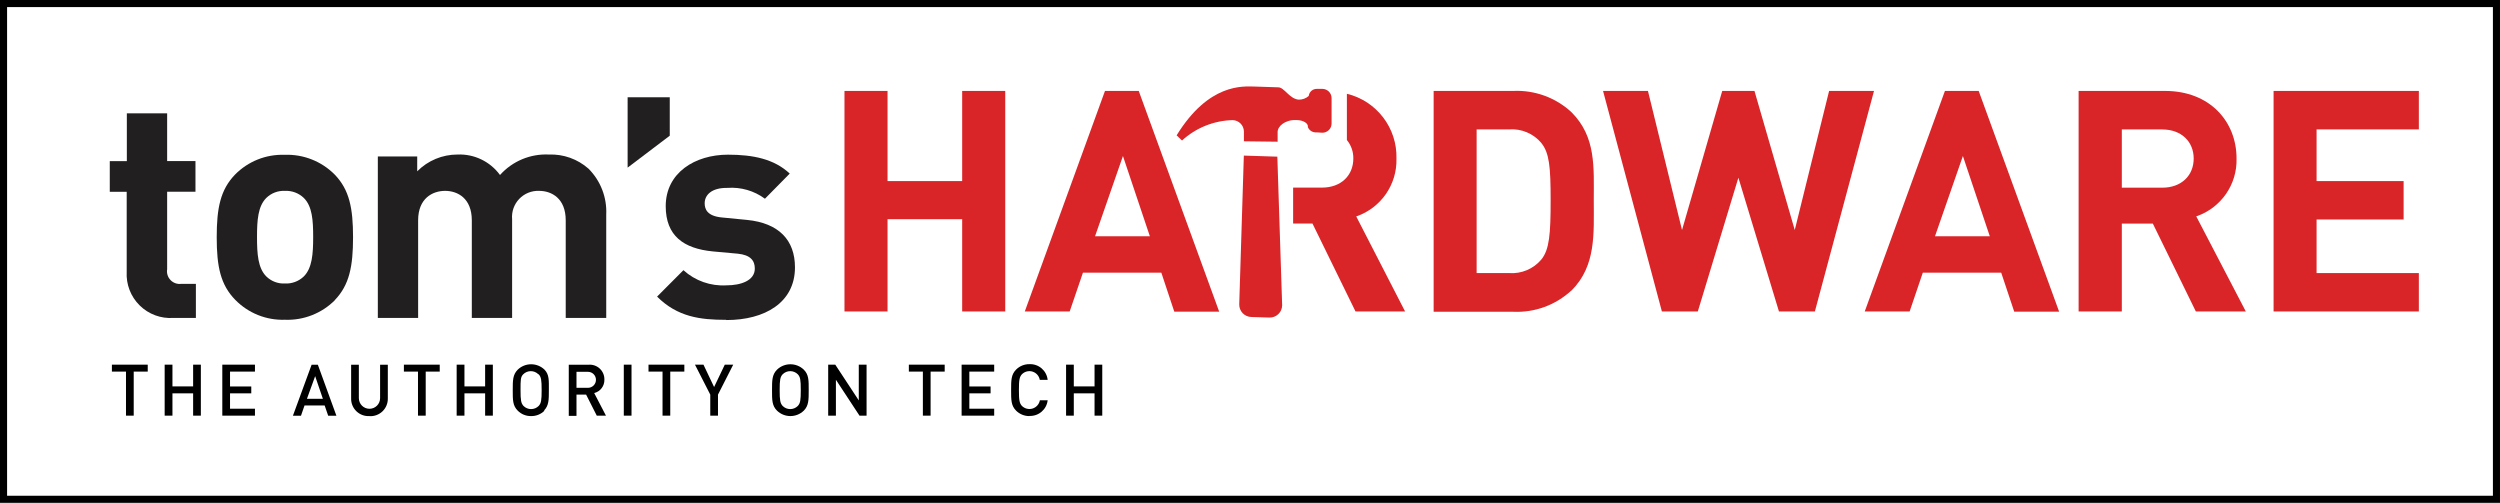
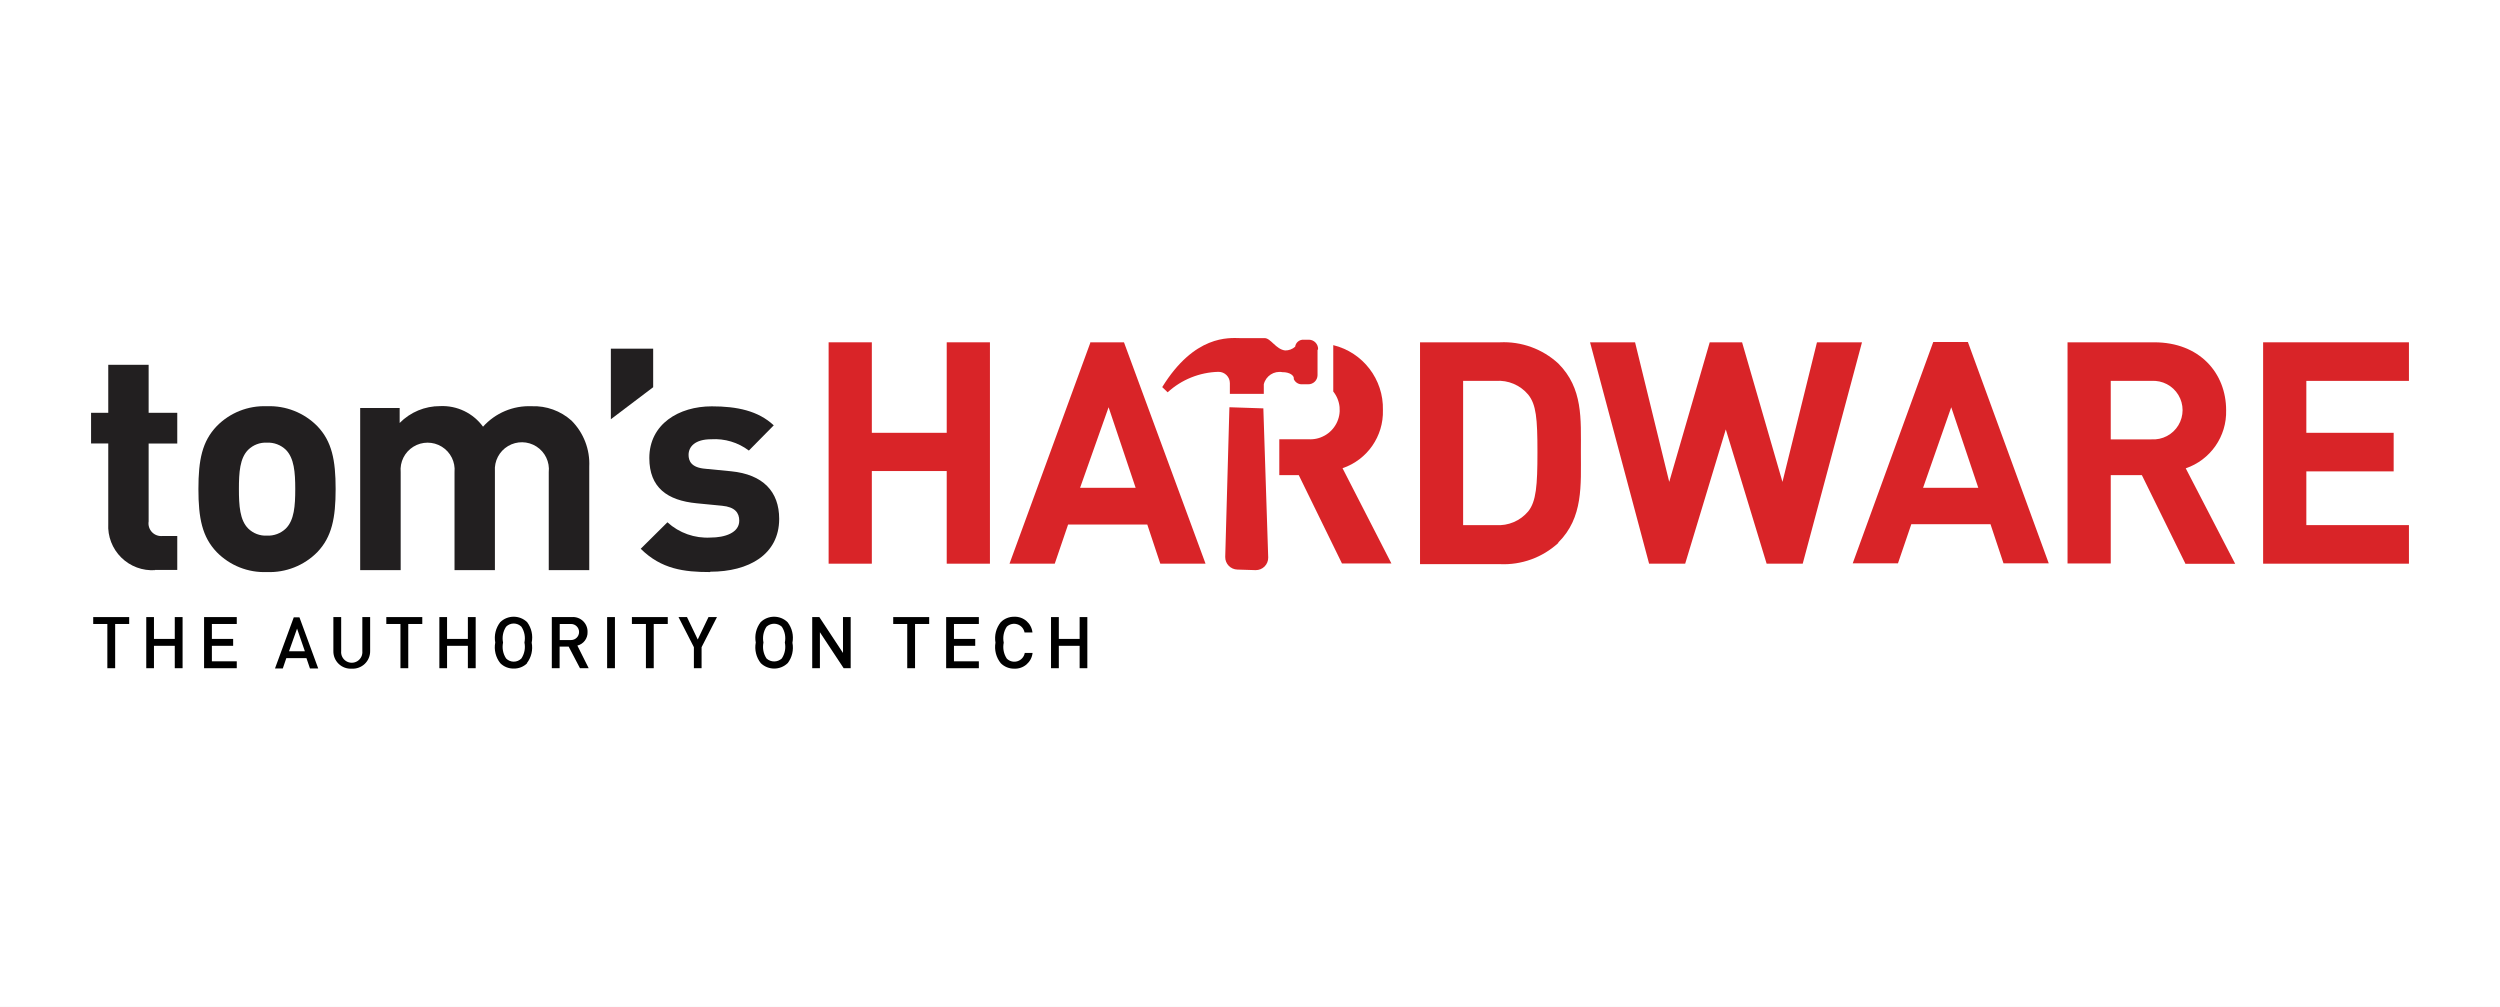
- <svg xmlns="http://www.w3.org/2000/svg" id="Layer_2" data-name="Layer 2" viewBox="0 0 353 71">
+ <svg xmlns="http://www.w3.org/2000/svg" id="Layer_2" data-name="Layer 2" viewBox="0 0 221 89">
  <defs>
-     <style>.cls-1{fill:#fff;stroke:#000;stroke-miterlimit:10;}.cls-2{fill:#d92428;}.cls-3{fill:#221f20;}</style>
+     <style>.cls-1{fill:#fff;}.cls-2{fill:#d92428;}.cls-3{fill:#221f20;}</style>
  </defs>
-   <rect class="cls-1" x="0.5" y="0.5" width="352" height="70" />
-   <polygon class="cls-2" points="135.86 12.84 135.86 25.57 125.32 25.57 125.32 12.84 119.24 12.84 119.24 43.98 125.32 43.98 125.32 30.95 135.86 30.95 135.86 43.98 141.94 43.98 141.94 12.84 135.86 12.84" />
-   <path class="cls-2" d="M158.06,21.53l3.8,11.33h-7.74Zm-2.54-9.18L144.2,43.48h6.34L152.41,38h11.07l1.83,5.51h6.34L160.29,12.34h-4.77Z" transform="translate(0.5 0.5)" />
-   <path class="cls-2" d="M217.14,19.69a5.42,5.42,0,0,0-4.55-1.92H208V38.06h4.59a5.43,5.43,0,0,0,4.55-1.92c1.14-1.4,1.31-3.63,1.31-8.35s-0.18-6.69-1.31-8.09m4.24,20.82a11.33,11.33,0,0,1-8.22,3H201.93V12.34h11.24a11.33,11.33,0,0,1,8.22,3c3.5,3.5,3.15,7.78,3.15,12.46s0.35,9.23-3.15,12.73" transform="translate(0.5 0.5)" />
-   <polygon class="cls-2" points="258.27 12.84 253.42 32.48 247.73 12.84 243.18 12.84 237.5 32.48 232.69 12.84 226.35 12.84 234.66 43.98 239.73 43.98 245.46 25.09 251.19 43.98 256.26 43.98 264.61 12.84 258.27 12.84" />
-   <path class="cls-2" d="M276.66,21.53l3.8,11.33h-7.74Zm-2.54-9.18L262.8,43.48h6.34L271,38h11.07l1.84,5.51h6.34L278.89,12.34h-4.76Z" transform="translate(0.5 0.5)" />
-   <path class="cls-2" d="M304.83,17.77H299.1V26h5.73c2.67,0,4.42-1.71,4.42-4.11s-1.75-4.11-4.42-4.11m4.73,25.71-6.08-12.42H299.1V43.48H293V12.34h12.2c6.34,0,10.1,4.33,10.1,9.53a8.38,8.38,0,0,1-5.69,8.18l7,13.43h-7Z" transform="translate(0.5 0.5)" />
-   <polygon class="cls-2" points="321.03 12.84 321.03 43.98 341.54 43.98 341.54 38.56 327.1 38.56 327.1 30.99 339.39 30.99 339.39 25.57 327.1 25.57 327.1 18.27 341.54 18.27 341.54 12.84 321.03 12.84" />
-   <path class="cls-2" d="M191,30.06a8.39,8.39,0,0,0,5.68-8.18,9.16,9.16,0,0,0-7-9.14v6.53a4,4,0,0,1,.91,2.61c0,2.41-1.75,4.11-4.42,4.11h-4.08v5.07h2.73l6.08,12.42h7Z" transform="translate(0.5 0.5)" />
-   <path class="cls-2" d="M187.52,13.44l0,3.53a1.3,1.3,0,0,1-1.32,1.27l-0.81-.05a1.21,1.21,0,0,1-1.22-.74c0.1-.48-0.57-1-1.64-1-1.59-.06-2.64.89-2.63,1.7,0,0.29,0,1.36,0,1.36l-4.76-.06,0-.78s0-.19,0-0.62a1.63,1.63,0,0,0-1.59-1.59,11,11,0,0,0-7.15,2.88l-0.76-.73c4.54-7.37,9.37-6.92,11-6.89L180,11.83c0.84,0,1.59,1.65,2.88,1.74a2.06,2.06,0,0,0,1.41-.52,1.14,1.14,0,0,1,1.21-1l0.75,0a1.31,1.31,0,0,1,1.27,1.33m-12.39,8.09,4.73,0.15,0.68,21a1.75,1.75,0,0,1-1.79,1.72l-2.55-.08a1.75,1.75,0,0,1-1.72-1.79Z" transform="translate(0.5 0.5)" />
-   <polygon points="15.8 51.49 15.8 52.47 17.79 52.47 17.79 58.69 18.88 58.69 18.88 52.47 20.86 52.47 20.86 51.49 15.8 51.49" />
-   <polygon points="27.27 51.49 27.27 54.56 24.35 54.56 24.35 51.49 23.25 51.49 23.25 58.69 24.35 58.69 24.35 55.54 27.27 55.54 27.27 58.69 28.36 58.69 28.36 51.49 27.27 51.49" />
-   <polygon points="31.39 51.49 31.39 58.69 36 58.69 36 57.71 32.48 57.71 32.48 55.54 35.48 55.54 35.48 54.57 32.48 54.57 32.48 52.47 36 52.47 36 51.49 31.39 51.49" />
-   <path d="M44,52.61l1.09,3.2H42.84ZM43.5,51l-2.64,7.2H42l0.5-1.45h2.84l0.5,1.45H47L44.38,51H43.5Z" transform="translate(0.5 0.5)" />
-   <path d="M51.66,58.25a2.44,2.44,0,0,1-2.58-2.49V51h1.09v4.72a1.49,1.49,0,1,0,3,0V51h1.09v4.77a2.45,2.45,0,0,1-2.59,2.49" transform="translate(0.5 0.5)" />
-   <polygon points="57.03 51.49 57.03 52.47 59.02 52.47 59.02 58.69 60.11 58.69 60.11 52.47 62.09 52.47 62.09 51.49 57.03 51.49" />
-   <polygon points="68.5 51.49 68.5 54.56 65.58 54.56 65.58 51.49 64.48 51.49 64.48 58.69 65.58 58.69 65.58 55.54 68.5 55.54 68.5 58.69 69.59 58.69 69.59 51.49 68.5 51.49" />
-   <path d="M75.52,52.35a1.51,1.51,0,0,0-2.14,0C73,52.73,73,53.14,73,54.58s0.07,1.85.42,2.24a1.51,1.51,0,0,0,2.14,0c0.35-.38.42-0.79,0.42-2.24s-0.07-1.85-.42-2.23m0.83,5.13a2.6,2.6,0,0,1-1.9.77,2.57,2.57,0,0,1-1.89-.77c-0.71-.71-0.7-1.51-0.7-2.89s0-2.18.7-2.89a2.73,2.73,0,0,1,3.79,0C77.06,52.4,77,53.2,77,54.58s0,2.19-.69,2.89" transform="translate(0.5 0.5)" />
-   <path d="M82.52,52H80.9v2.26h1.62a1.13,1.13,0,1,0,0-2.26m1.26,6.22-1.52-3H80.9v3H79.81V51H82.6a2.06,2.06,0,0,1,2.24,2.1A1.89,1.89,0,0,1,83.4,55l1.66,3.19H83.78Z" transform="translate(0.5 0.5)" />
-   <rect x="88.08" y="51.49" width="1.09" height="7.2" />
-   <polygon points="91.57 51.49 91.57 52.47 93.55 52.47 93.55 58.69 94.64 58.69 94.64 52.47 96.63 52.47 96.63 51.49 91.57 51.49" />
-   <polygon points="102.34 51.49 100.83 54.65 99.33 51.49 98.13 51.49 100.29 55.72 100.29 58.69 101.38 58.69 101.38 55.72 103.53 51.49 102.34 51.49" />
-   <path d="M112.15,52.35a1.51,1.51,0,0,0-2.14,0c-0.35.38-.42,0.79-0.42,2.23s0.07,1.85.42,2.24a1.51,1.51,0,0,0,2.14,0c0.35-.38.42-0.79,0.42-2.24s-0.07-1.85-.42-2.23M113,57.48a2.72,2.72,0,0,1-3.79,0c-0.71-.71-0.7-1.51-0.7-2.89s0-2.18.7-2.89a2.73,2.73,0,0,1,3.79,0c0.71,0.71.69,1.51,0.69,2.89s0,2.19-.69,2.89" transform="translate(0.5 0.5)" />
-   <polygon points="121.26 51.49 121.26 56.54 117.94 51.49 116.94 51.49 116.94 58.69 118.03 58.69 118.03 53.62 121.36 58.69 122.36 58.69 122.36 51.49 121.26 51.49" />
-   <polygon points="128.33 51.49 128.33 52.47 130.31 52.47 130.31 58.69 131.4 58.69 131.4 52.47 133.39 52.47 133.39 51.49 128.33 51.49" />
-   <polygon points="135.78 51.49 135.78 58.69 140.38 58.69 140.38 57.71 136.87 57.71 136.87 55.54 139.87 55.54 139.87 54.57 136.87 54.57 136.87 52.47 140.38 52.47 140.38 51.49 135.78 51.49" />
-   <path d="M144.86,58.25a2.62,2.62,0,0,1-1.89-.77c-0.71-.71-0.7-1.51-0.7-2.9s0-2.18.7-2.89a2.61,2.61,0,0,1,1.89-.77,2.48,2.48,0,0,1,2.57,2.22h-1.11a1.49,1.49,0,0,0-2.52-.8c-0.35.38-.43,0.8-0.43,2.24s0.08,1.86.43,2.24a1.5,1.5,0,0,0,2.53-.8h1.1a2.49,2.49,0,0,1-2.57,2.21" transform="translate(0.5 0.5)" />
-   <polygon points="154.55 51.49 154.55 54.56 151.62 54.56 151.62 51.49 150.53 51.49 150.53 58.69 151.62 58.69 151.62 55.54 154.55 55.54 154.55 58.69 155.64 58.69 155.64 51.49 154.55 51.49" />
-   <path class="cls-3" d="M24,44.39a6.18,6.18,0,0,1-6.61-6.52V26.58H15V22.25h2.41V15.5H23.1v6.74h4v4.33h-4V37.52a1.79,1.79,0,0,0,2,2.06h2.06v4.81H24Z" transform="translate(0.5 0.5)" />
-   <path class="cls-3" d="M42.4,27.45a3.61,3.61,0,0,0-2.67-1,3.52,3.52,0,0,0-2.63,1c-1.18,1.18-1.31,3.15-1.31,5.52s0.13,4.38,1.31,5.56a3.5,3.5,0,0,0,2.63,1,3.59,3.59,0,0,0,2.67-1c1.18-1.18,1.32-3.19,1.32-5.56s-0.13-4.34-1.32-5.52m4.42,14.4a9.45,9.45,0,0,1-7.09,2.8,9.36,9.36,0,0,1-7-2.8C30.63,39.71,30.1,37.13,30.1,33s0.52-6.7,2.58-8.84a9.35,9.35,0,0,1,7-2.8,9.45,9.45,0,0,1,7.09,2.8c2.06,2.14,2.58,4.72,2.58,8.84s-0.52,6.74-2.58,8.88" transform="translate(0.5 0.5)" />
-   <path class="cls-3" d="M79.38,44.39V30.61c0-3.11-2-4.16-3.76-4.16a3.68,3.68,0,0,0-3.81,4V44.39H66.12V30.61c0-3.11-2-4.16-3.77-4.16s-3.81,1.05-3.81,4.16V44.39H52.85V21.59h5.56v2.1a8,8,0,0,1,5.69-2.37,7.06,7.06,0,0,1,6,2.89A8.7,8.7,0,0,1,77,21.32a8,8,0,0,1,5.6,2,8.59,8.59,0,0,1,2.5,6.48V44.39H79.38Z" transform="translate(0.5 0.5)" />
-   <polygon class="cls-3" points="88.62 23.67 88.62 13.73 94.57 13.73 94.57 19.16 88.62 23.67" />
-   <path class="cls-3" d="M102,44.66c-3.59,0-6.83-.39-9.72-3.28L96,37.65a8.3,8.3,0,0,0,6.08,2.14c2,0,4-.65,4-2.37,0-1.13-.62-1.92-2.41-2.1L100.15,35c-4.11-.4-6.65-2.19-6.65-6.39,0-4.73,4.15-7.27,8.79-7.27,3.55,0,6.53.61,8.72,2.67l-3.5,3.55a7.93,7.93,0,0,0-5.3-1.53C99.94,26,99,27.06,99,28.2c0,0.83.35,1.79,2.37,2l3.59,0.35c4.51,0.44,6.79,2.85,6.79,6.7,0,5-4.29,7.44-9.67,7.44" transform="translate(0.5 0.5)" />
+   <rect class="cls-1" width="221" height="89" />
+   <polygon class="cls-2" points="83.69 30.26 83.69 38.26 77.07 38.26 77.07 30.26 73.25 30.26 73.25 49.83 77.07 49.83 77.07 41.64 83.69 41.64 83.69 49.83 87.51 49.83 87.51 30.26 83.69 30.26" />
+   <path class="cls-2" d="M98,36l2.39,7.12H95.48Zm-1.59-5.77L89.24,49.83h4l1.18-3.46h7l1.15,3.46h4L99.36,30.26h-3Z" />
+   <path class="cls-2" d="M135.09,34.88a3.41,3.41,0,0,0-2.86-1.21h-2.89V46.42h2.89a3.42,3.42,0,0,0,2.86-1.21c0.71-.88.82-2.28,0.82-5.25s-0.11-4.2-.82-5.08M137.75,48a7.12,7.12,0,0,1-5.16,1.87h-7.06V30.26h7.06a7.12,7.12,0,0,1,5.16,1.87c2.2,2.2,2,4.89,2,7.83s0.22,5.8-2,8" />
+   <polygon class="cls-2" points="160.62 30.26 157.57 42.6 154 30.26 151.14 30.26 147.56 42.6 144.54 30.26 140.56 30.26 145.78 49.83 148.97 49.83 152.56 37.96 156.17 49.83 159.36 49.83 164.6 30.26 160.62 30.26" />
+   <path class="cls-2" d="M172.49,36l2.39,7.12H170Zm-1.59-5.77-7.12,19.57h4l1.18-3.46h7l1.15,3.46h4l-7.15-19.57h-3Z" />
+   <path class="cls-2" d="M190.19,33.67h-3.6v5.17h3.6a2.59,2.59,0,1,0,0-5.17m3,16.16L189.34,42h-2.75v7.81h-3.82V30.26h7.67c4,0,6.35,2.72,6.35,6a5.27,5.27,0,0,1-3.57,5.14l4.37,8.44h-4.43Z" />
+   <polygon class="cls-2" points="200.06 30.26 200.06 49.83 212.95 49.83 212.95 46.42 203.88 46.42 203.88 41.67 211.6 41.67 211.6 38.26 203.88 38.26 203.88 33.67 212.95 33.67 212.95 30.26 200.06 30.26" />
+   <path class="cls-2" d="M118.68,41.39a5.27,5.27,0,0,0,3.57-5.14,5.76,5.76,0,0,0-4.39-5.74v4.1a2.6,2.6,0,0,1-2.2,4.22h-2.57V42h1.72l3.82,7.81H123Z" />
+   <path class="cls-2" d="M116.47,30.95l0,2.22a0.81,0.81,0,0,1-.83.8l-0.51,0a0.76,0.76,0,0,1-.76-0.46c0.07-.3-0.36-0.62-1-0.61a1.43,1.43,0,0,0-1.65,1.07c0,0.18,0,.85,0,0.85l-3,0V34.26s0-.12,0-0.39a1,1,0,0,0-1-1,6.91,6.91,0,0,0-4.5,1.81l-0.48-.46c2.86-4.63,5.89-4.35,6.9-4.33l2.16,0c0.53,0,1,1,1.81,1.09a1.29,1.29,0,0,0,.88-0.33,0.72,0.72,0,0,1,.76-0.62l0.47,0a0.82,0.82,0,0,1,.8.83M108.68,36l3,0.1,0.43,13.19A1.1,1.1,0,0,1,111,50.4l-1.61-.05a1.1,1.1,0,0,1-1.08-1.12Z" />
+   <polygon points="8.24 54.55 8.24 55.16 9.49 55.16 9.49 59.07 10.18 59.07 10.18 55.16 11.42 55.16 11.42 54.55 8.24 54.55" />
+   <polygon points="15.45 54.55 15.45 56.48 13.61 56.48 13.61 54.55 12.93 54.55 12.93 59.07 13.61 59.07 13.61 57.09 15.45 57.09 15.45 59.07 16.14 59.07 16.14 54.55 15.45 54.55" />
+   <polygon points="18.04 54.55 18.04 59.07 20.93 59.07 20.93 58.46 18.73 58.46 18.73 57.09 20.61 57.09 20.61 56.48 18.73 56.48 18.73 55.16 20.93 55.16 20.93 54.55 18.04 54.55" />
+   <path d="M26.26,55.57l0.69,2H25.55Zm-0.29-1-1.66,4.52H25l0.31-.91h1.78l0.31,0.91h0.73l-1.66-4.52H26Z" />
+   <path d="M31.09,59.11a1.53,1.53,0,0,1-1.62-1.56v-3h0.69v3a0.94,0.94,0,1,0,1.87,0v-3h0.69v3a1.54,1.54,0,0,1-1.63,1.56" />
+   <polygon points="34.15 54.55 34.15 55.16 35.4 55.16 35.4 59.07 36.09 59.07 36.09 55.16 37.33 55.16 37.33 54.55 34.15 54.55" />
+   <polygon points="41.36 54.55 41.36 56.48 39.52 56.48 39.52 54.55 38.84 54.55 38.84 59.07 39.52 59.07 39.52 57.09 41.36 57.09 41.36 59.07 42.05 59.07 42.05 54.55 41.36 54.55" />
+   <path d="M46.09,55.4a0.95,0.95,0,0,0-1.35,0,1.85,1.85,0,0,0-.27,1.4,1.86,1.86,0,0,0,.27,1.41,0.95,0.95,0,0,0,1.35,0,1.86,1.86,0,0,0,.27-1.41,1.85,1.85,0,0,0-.27-1.4m0.52,3.22a1.63,1.63,0,0,1-1.2.48,1.62,1.62,0,0,1-1.19-.48,2.26,2.26,0,0,1-.44-1.82A2.26,2.26,0,0,1,44.22,55a1.71,1.71,0,0,1,2.38,0A2.26,2.26,0,0,1,47,56.81a2.26,2.26,0,0,1-.43,1.82" />
+   <path d="M50.48,55.16h-1v1.42h1a0.71,0.71,0,1,0,0-1.42m0.79,3.91-1-1.91H49.47v1.91H48.78V54.55h1.76a1.29,1.29,0,0,1,1.4,1.32,1.19,1.19,0,0,1-.9,1.2l1,2h-0.8Z" />
+   <rect x="53.67" y="54.55" width="0.69" height="4.52" />
+   <polygon points="55.86 54.55 55.86 55.16 57.1 55.16 57.1 59.07 57.79 59.07 57.79 55.16 59.03 55.16 59.03 54.55 55.86 54.55" />
+   <polygon points="62.63 54.55 61.68 56.53 60.73 54.55 59.98 54.55 61.34 57.21 61.34 59.07 62.02 59.07 62.02 57.21 63.38 54.55 62.63 54.55" />
+   <path d="M69.11,55.4a1,1,0,0,0-1.35,0,1.86,1.86,0,0,0-.27,1.4,1.87,1.87,0,0,0,.27,1.41,1,1,0,0,0,1.35,0,1.86,1.86,0,0,0,.27-1.41,1.85,1.85,0,0,0-.27-1.4m0.52,3.22a1.71,1.71,0,0,1-2.38,0,2.26,2.26,0,0,1-.44-1.82A2.26,2.26,0,0,1,67.24,55a1.71,1.71,0,0,1,2.38,0,2.26,2.26,0,0,1,.43,1.82,2.26,2.26,0,0,1-.43,1.82" />
+   <polygon points="74.52 54.55 74.52 57.72 72.43 54.55 71.8 54.55 71.8 59.07 72.48 59.07 72.48 55.89 74.58 59.07 75.2 59.07 75.2 54.55 74.52 54.55" />
+   <polygon points="78.96 54.55 78.96 55.16 80.2 55.16 80.2 59.07 80.89 59.07 80.89 55.16 82.14 55.16 82.14 54.55 78.96 54.55" />
+   <polygon points="83.64 54.55 83.64 59.07 86.53 59.07 86.53 58.46 84.33 58.46 84.33 57.09 86.21 57.09 86.21 56.48 84.33 56.48 84.33 55.16 86.53 55.16 86.53 54.55 83.64 54.55" />
+   <path d="M89.66,59.11a1.64,1.64,0,0,1-1.19-.48A2.26,2.26,0,0,1,88,56.81,2.26,2.26,0,0,1,88.47,55a1.64,1.64,0,0,1,1.19-.48,1.56,1.56,0,0,1,1.61,1.39h-0.7A0.94,0.94,0,0,0,89,55.4a1.87,1.87,0,0,0-.27,1.41A1.87,1.87,0,0,0,89,58.22a0.94,0.94,0,0,0,1.59-.5h0.69a1.56,1.56,0,0,1-1.62,1.39" />
+   <polygon points="95.44 54.55 95.44 56.48 93.6 56.48 93.6 54.55 92.91 54.55 92.91 59.07 93.6 59.07 93.6 57.09 95.44 57.09 95.44 59.07 96.12 59.07 96.12 54.55 95.44 54.55" />
+   <path class="cls-3" d="M13.72,50.4a3.89,3.89,0,0,1-4.15-4.1v-7.1H8.05V36.49H9.57V32.25h3.57v4.24h2.53v2.72H13.14v6.88a1.12,1.12,0,0,0,1.24,1.29h1.29v3h-2Z" />
+   <path class="cls-3" d="M25.27,39.76a2.27,2.27,0,0,0-1.68-.63,2.21,2.21,0,0,0-1.65.63c-0.74.74-.82,2-0.82,3.47s0.08,2.75.82,3.49a2.2,2.2,0,0,0,1.65.63,2.26,2.26,0,0,0,1.68-.63c0.74-.74.83-2,0.83-3.49S26,40.5,25.27,39.76m2.78,9.05a5.94,5.94,0,0,1-4.46,1.76,5.88,5.88,0,0,1-4.43-1.76c-1.29-1.35-1.62-3-1.62-5.58s0.33-4.21,1.62-5.56a5.88,5.88,0,0,1,4.43-1.76,5.94,5.94,0,0,1,4.46,1.76c1.29,1.35,1.62,3,1.62,5.56s-0.33,4.23-1.62,5.58" />
+   <path class="cls-3" d="M48.51,50.4V41.74a2.39,2.39,0,1,0-4.76-.08V50.4H40.18V41.74a2.39,2.39,0,1,0-4.76,0V50.4H31.84V36.07h3.49v1.32a5,5,0,0,1,3.58-1.49,4.44,4.44,0,0,1,3.79,1.82A5.47,5.47,0,0,1,47,35.91a5,5,0,0,1,3.52,1.27,5.4,5.4,0,0,1,1.57,4.07V50.4H48.51Z" />
+   <polygon class="cls-3" points="54 37.06 54 30.82 57.74 30.82 57.74 34.23 54 37.06" />
+   <path class="cls-3" d="M62.75,50.57c-2.26,0-4.29-.25-6.11-2.06L59,46.17a5.21,5.21,0,0,0,3.82,1.35c1.24,0,2.53-.41,2.53-1.49,0-.71-0.39-1.21-1.51-1.32l-2.26-.22c-2.58-.25-4.18-1.38-4.18-4,0-3,2.61-4.57,5.52-4.57,2.23,0,4.1.39,5.48,1.68l-2.2,2.23a5,5,0,0,0-3.33-1c-1.43,0-2,.66-2,1.38,0,0.52.22,1.13,1.49,1.23l2.26,0.22c2.83,0.28,4.26,1.79,4.26,4.21,0,3.16-2.7,4.67-6.08,4.67" />
</svg>
